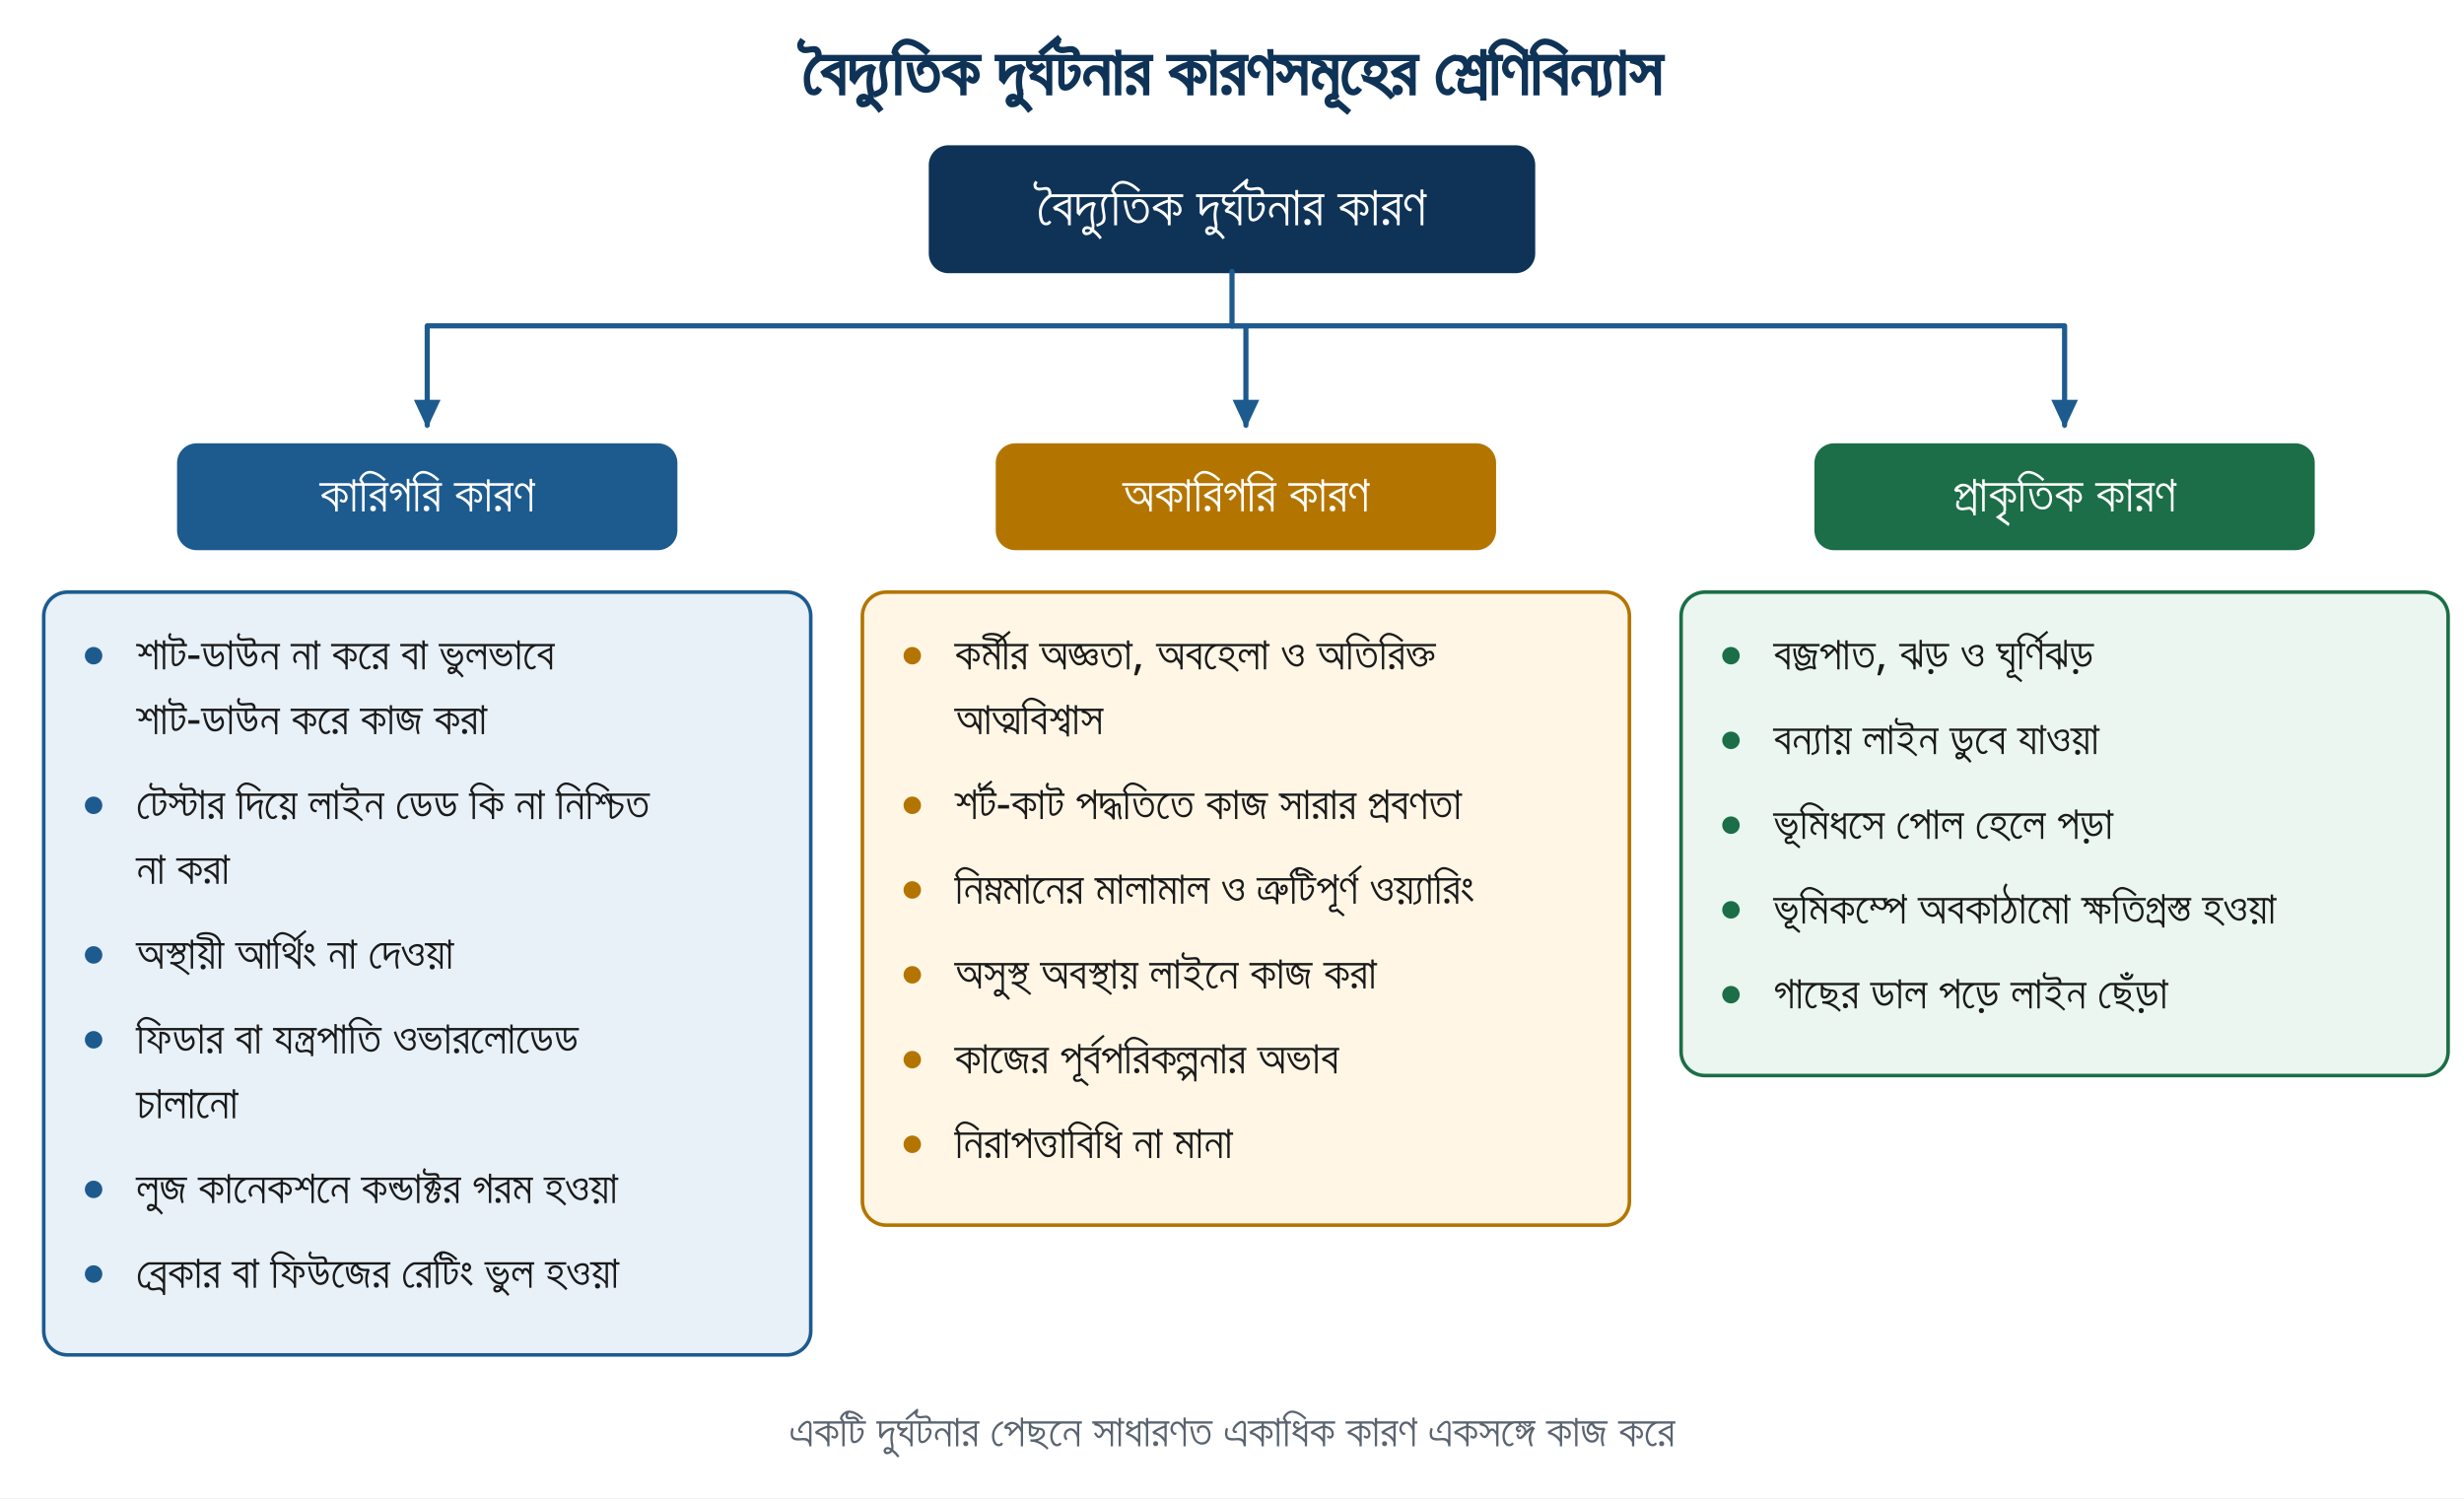
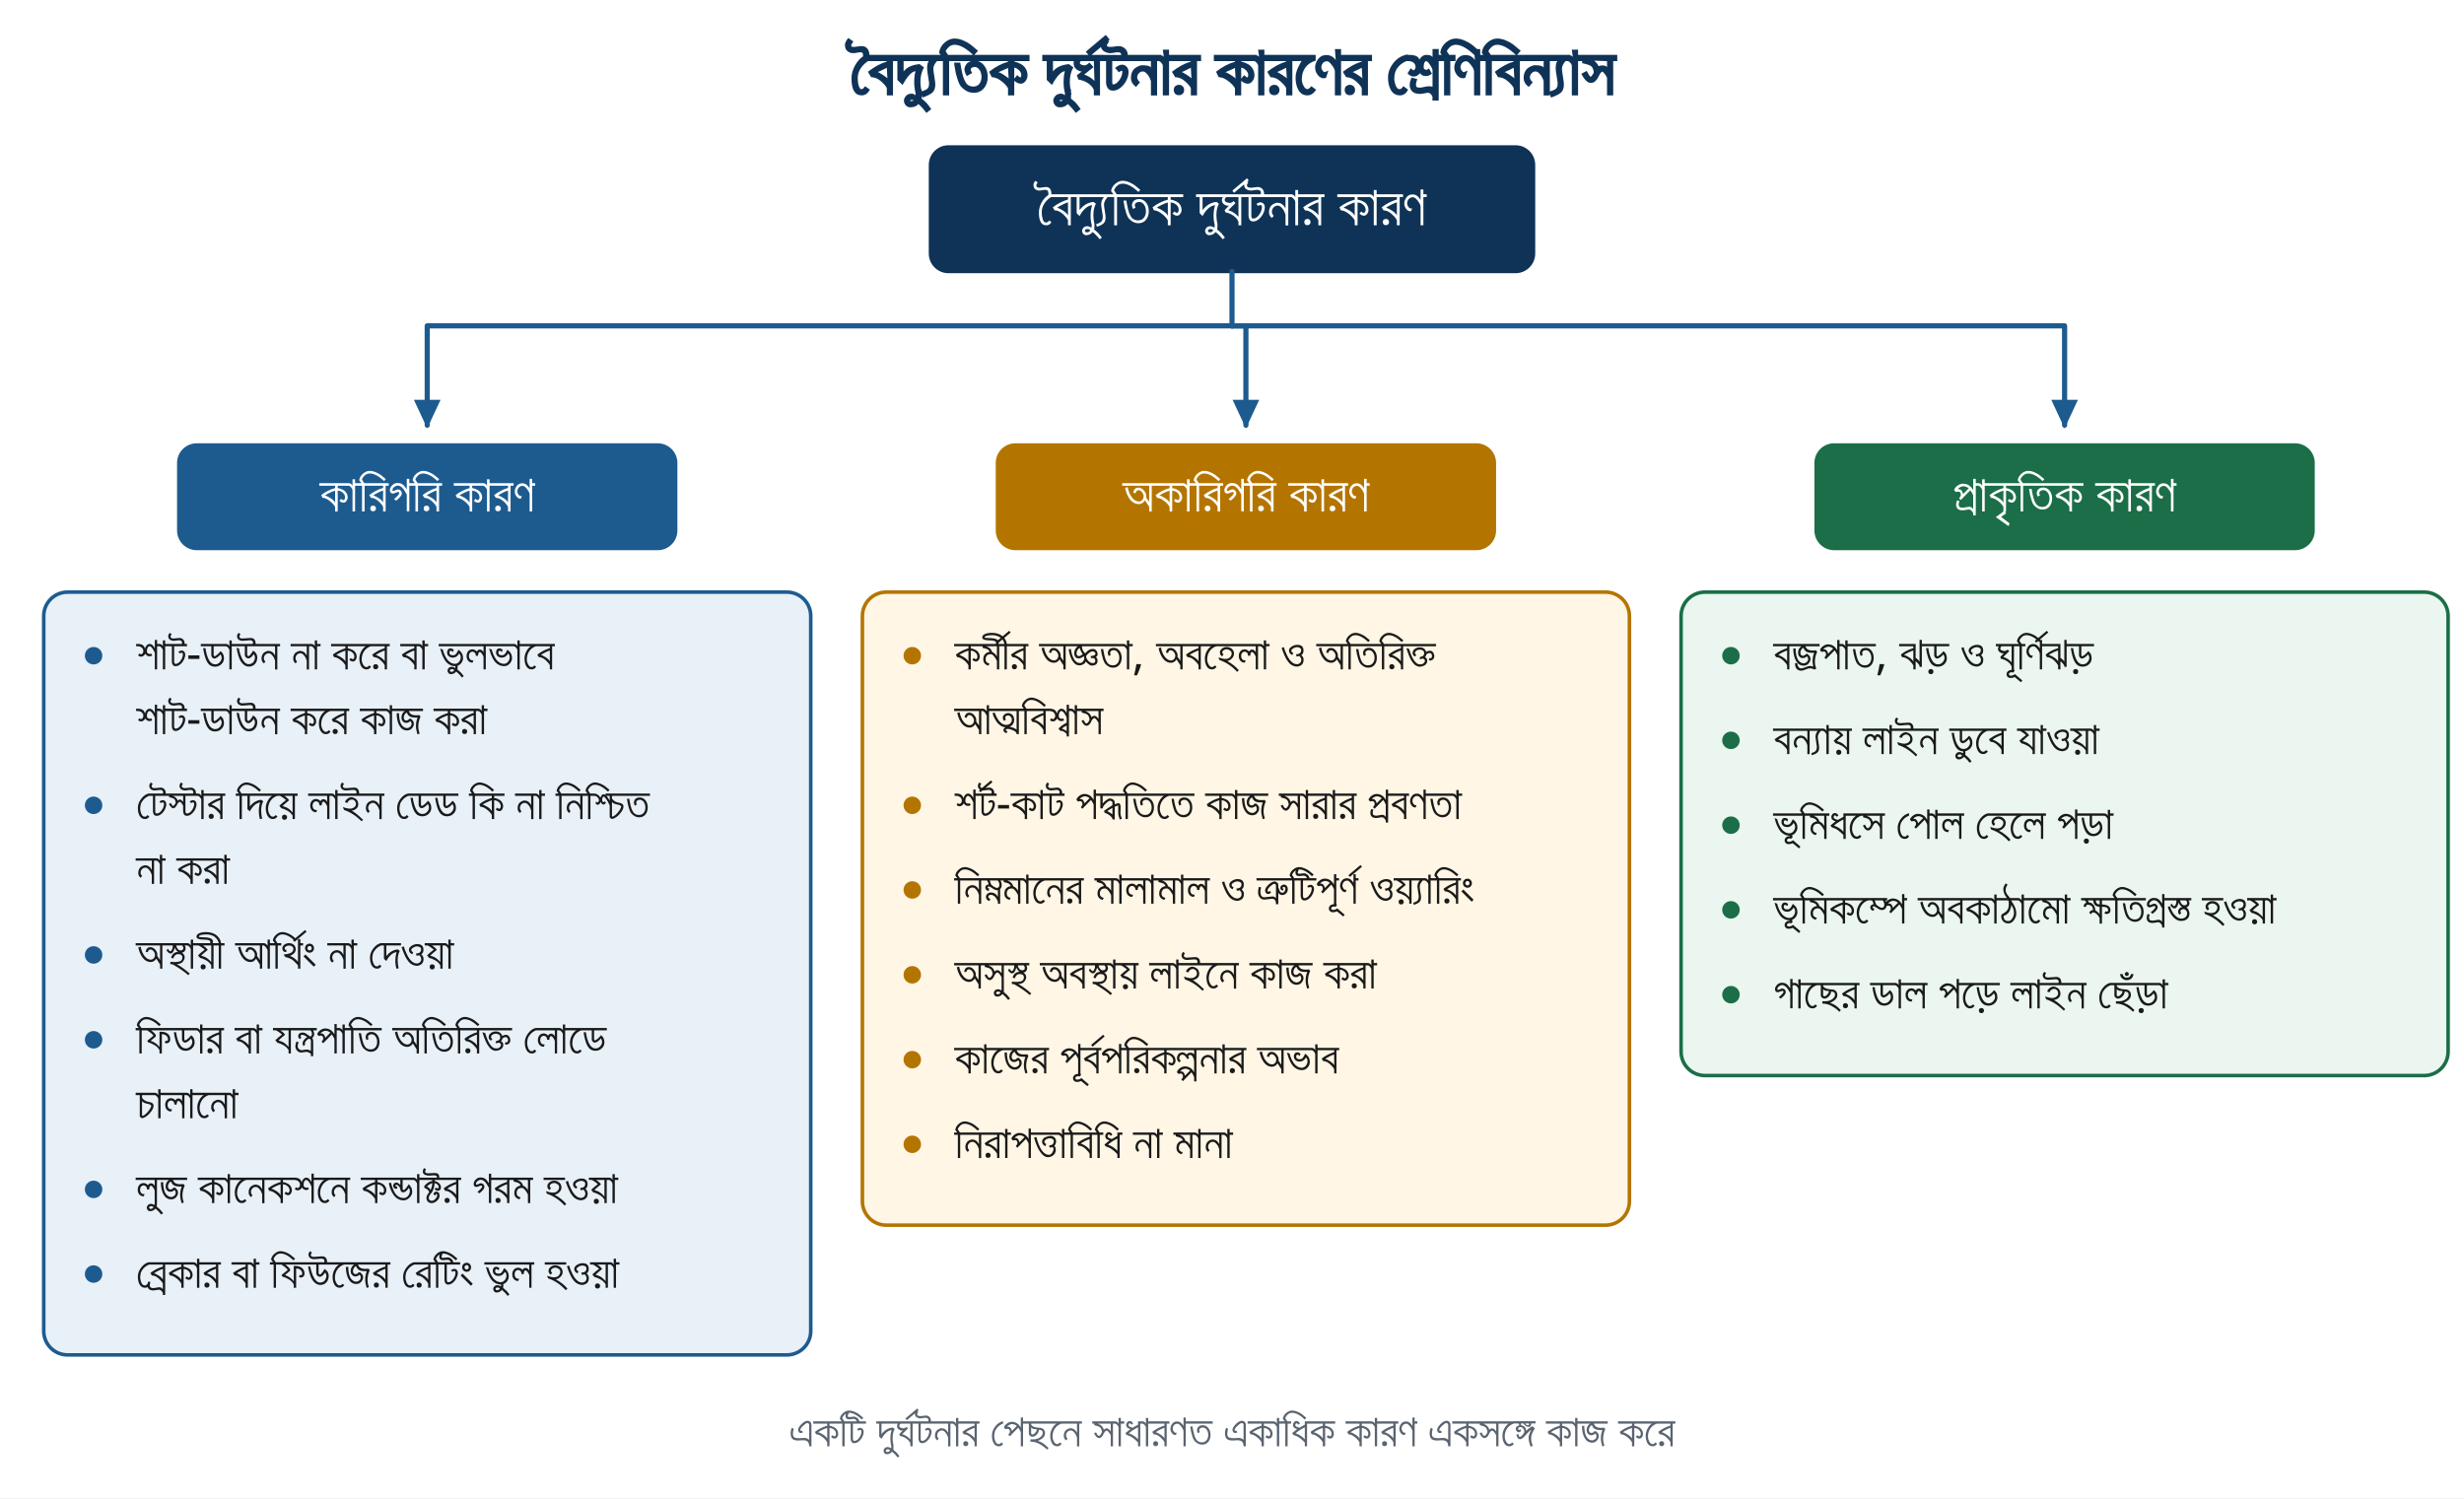
<svg xmlns="http://www.w3.org/2000/svg" width="1240" height="754" viewBox="0 0 1240 754">
  <defs>
    <marker id="ar" viewBox="0 0 10 10" refX="8.5" refY="5" markerUnits="userSpaceOnUse" markerWidth="16" markerHeight="16" orient="auto-start-reverse">
      <path d="M 0.5 0.8 L 9.5 5 L 0.5 9.2 z" fill="#1D5B8F" />
    </marker>
  </defs>
  <rect width="1240" height="754" fill="#FFFFFF" />
-   <text x="620.0" y="48.0" font-family="Kalpurush" font-size="34" font-weight="700" fill="#0F3357" text-anchor="middle">বৈদ্যুতিক দুর্ঘটনার কারণসমূহের শ্রেণিবিন্যাস</text>
+   <text x="620.0" y="48.0" font-family="Kalpurush" font-size="34" font-weight="700" fill="#0F3357" text-anchor="middle">বৈদ্যুতিক দুর্ঘটনার কারণের শ্রেণিবিন্যাস</text>
  <rect x="468.3" y="74.0" width="303.4" height="62.6" rx="9" fill="#0F3357" stroke="#0F3357" stroke-width="1.8" />
  <text x="620.0" y="113.4" font-family="Kalpurush" font-size="28" font-weight="600" fill="#FFFFFF" text-anchor="middle">বৈদ্যুতিক দুর্ঘটনার কারণ</text>
  <path d="M 620 136.6 L 620 164.0" fill="none" stroke="#1D5B8F" stroke-width="2.6" stroke-linecap="round" stroke-linejoin="round" />
  <path d="M 620 164.0 L 215.0 164.0 L 215.0 214.0" fill="none" stroke="#1D5B8F" stroke-width="2.6" stroke-linecap="round" stroke-linejoin="round" marker-end="url(#ar)" />
  <rect x="90.0" y="224.0" width="250.0" height="52.0" rx="9" fill="#1D5B8F" stroke="#1D5B8F" stroke-width="1.8" />
  <text x="215.0" y="257.4" font-family="Kalpurush" font-size="25.5" font-weight="600" fill="#FFFFFF" text-anchor="middle">কারিগরি কারণ</text>
  <path d="M 620 164.0 L 627.0 164.0 L 627.0 214.0" fill="none" stroke="#1D5B8F" stroke-width="2.6" stroke-linecap="round" stroke-linejoin="round" marker-end="url(#ar)" />
  <rect x="502.0" y="224.0" width="250.0" height="52.0" rx="9" fill="#B47500" stroke="#B47500" stroke-width="1.8" />
  <text x="627.0" y="257.4" font-family="Kalpurush" font-size="25.5" font-weight="600" fill="#FFFFFF" text-anchor="middle">অকারিগরি কারণ</text>
  <path d="M 620 164.0 L 1039.0 164.0 L 1039.0 214.0" fill="none" stroke="#1D5B8F" stroke-width="2.6" stroke-linecap="round" stroke-linejoin="round" marker-end="url(#ar)" />
  <rect x="914.0" y="224.0" width="250.0" height="52.0" rx="9" fill="#1B6E47" stroke="#1B6E47" stroke-width="1.8" />
  <text x="1039.0" y="257.4" font-family="Kalpurush" font-size="25.5" font-weight="600" fill="#FFFFFF" text-anchor="middle">প্রাকৃতিক কারণ</text>
  <rect x="22.0" y="298.0" width="386.0" height="383.9" rx="12" fill="#E8F0F8" stroke="#1D5B8F" stroke-width="1.8" />
  <circle cx="47.1" cy="330.0" r="4.4" fill="#1D5B8F" stroke="none" stroke-width="2" />
  <text x="68.5" y="336.9" font-family="Kalpurush" font-size="23" font-weight="400" fill="#1A1A1A" text-anchor="start">শাট-ডাউন না করে বা ভুলভাবে</text>
  <text x="68.5" y="369.5" font-family="Kalpurush" font-size="23" font-weight="400" fill="#1A1A1A" text-anchor="start">শাট-ডাউন করে কাজ করা</text>
  <circle cx="47.1" cy="405.3" r="4.4" fill="#1D5B8F" stroke="none" stroke-width="2" />
  <text x="68.5" y="412.2" font-family="Kalpurush" font-size="23" font-weight="400" fill="#1A1A1A" text-anchor="start">টেস্টার দিয়ে লাইন ডেড কি না নিশ্চিত</text>
  <text x="68.5" y="444.8" font-family="Kalpurush" font-size="23" font-weight="400" fill="#1A1A1A" text-anchor="start">না করা</text>
  <circle cx="47.1" cy="480.6" r="4.4" fill="#1D5B8F" stroke="none" stroke-width="2" />
  <text x="68.5" y="487.5" font-family="Kalpurush" font-size="23" font-weight="400" fill="#1A1A1A" text-anchor="start">অস্থায়ী আর্থিং না দেওয়া</text>
  <circle cx="47.1" cy="523.3" r="4.4" fill="#1D5B8F" stroke="none" stroke-width="2" />
-   <text x="68.5" y="530.2" font-family="Kalpurush" font-size="23" font-weight="400" fill="#1A1A1A" text-anchor="start">ফিডার বা যন্ত্রপাতি ওভারলোডেড</text>
+   <text x="68.5" y="530.2" font-family="Kalpurush" font-size="23" font-weight="400" fill="#1A1A1A" text-anchor="start">ফিডার বা যন্ত্রপাতি অতিরিক্ত লোডে</text>
  <text x="68.5" y="562.8" font-family="Kalpurush" font-size="23" font-weight="400" fill="#1A1A1A" text-anchor="start">চালানো</text>
  <circle cx="47.1" cy="598.6" r="4.4" fill="#1D5B8F" stroke="none" stroke-width="2" />
  <text x="68.5" y="605.5" font-family="Kalpurush" font-size="23" font-weight="400" fill="#1A1A1A" text-anchor="start">লুজ কানেকশনে কন্ডাক্টর গরম হওয়া</text>
  <circle cx="47.1" cy="641.2" r="4.4" fill="#1D5B8F" stroke="none" stroke-width="2" />
  <text x="68.5" y="648.1" font-family="Kalpurush" font-size="23" font-weight="400" fill="#1A1A1A" text-anchor="start">ব্রেকার বা ফিউজের রেটিং ভুল হওয়া</text>
  <rect x="434.0" y="298.0" width="386.0" height="318.6" rx="12" fill="#FFF6E5" stroke="#B47500" stroke-width="1.8" />
  <circle cx="459.1" cy="330.0" r="4.4" fill="#B47500" stroke="none" stroke-width="2" />
  <text x="480.4" y="336.9" font-family="Kalpurush" font-size="23" font-weight="400" fill="#1A1A1A" text-anchor="start">কর্মীর অজ্ঞতা, অবহেলা ও অতিরিক্ত</text>
  <text x="480.4" y="369.5" font-family="Kalpurush" font-size="23" font-weight="400" fill="#1A1A1A" text-anchor="start">আত্মবিশ্বাস</text>
  <circle cx="459.1" cy="405.3" r="4.4" fill="#B47500" stroke="none" stroke-width="2" />
  <text x="480.4" y="412.2" font-family="Kalpurush" font-size="23" font-weight="400" fill="#1A1A1A" text-anchor="start">শর্ট-কাট পদ্ধতিতে কাজ সারার প্রবণতা</text>
  <circle cx="459.1" cy="447.9" r="4.4" fill="#B47500" stroke="none" stroke-width="2" />
  <text x="480.4" y="454.8" font-family="Kalpurush" font-size="23" font-weight="400" fill="#1A1A1A" text-anchor="start">নিম্নমানের মালামাল ও ত্রুটিপূর্ণ ওয়্যারিং</text>
  <circle cx="459.1" cy="490.6" r="4.4" fill="#B47500" stroke="none" stroke-width="2" />
  <text x="480.4" y="497.5" font-family="Kalpurush" font-size="23" font-weight="400" fill="#1A1A1A" text-anchor="start">অসুস্থ অবস্থায় লাইনে কাজ করা</text>
  <circle cx="459.1" cy="533.3" r="4.4" fill="#B47500" stroke="none" stroke-width="2" />
  <text x="480.4" y="540.2" font-family="Kalpurush" font-size="23" font-weight="400" fill="#1A1A1A" text-anchor="start">কাজের পূর্বপরিকল্পনার অভাব</text>
  <circle cx="459.1" cy="575.9" r="4.4" fill="#B47500" stroke="none" stroke-width="2" />
  <text x="480.4" y="582.8" font-family="Kalpurush" font-size="23" font-weight="400" fill="#1A1A1A" text-anchor="start">নিরাপত্তাবিধি না মানা</text>
  <rect x="846.0" y="298.0" width="386.0" height="243.3" rx="12" fill="#EAF6EF" stroke="#1B6E47" stroke-width="1.8" />
  <circle cx="871.1" cy="330.0" r="4.4" fill="#1B6E47" stroke="none" stroke-width="2" />
  <text x="892.5" y="336.9" font-family="Kalpurush" font-size="23" font-weight="400" fill="#1A1A1A" text-anchor="start">বজ্রপাত, ঝড় ও ঘূর্ণিঝড়</text>
  <circle cx="871.1" cy="372.6" r="4.4" fill="#1B6E47" stroke="none" stroke-width="2" />
  <text x="892.5" y="379.5" font-family="Kalpurush" font-size="23" font-weight="400" fill="#1A1A1A" text-anchor="start">বন্যায় লাইন ডুবে যাওয়া</text>
  <circle cx="871.1" cy="415.3" r="4.4" fill="#1B6E47" stroke="none" stroke-width="2" />
  <text x="892.5" y="422.2" font-family="Kalpurush" font-size="23" font-weight="400" fill="#1A1A1A" text-anchor="start">ভূমিধসে পোল হেলে পড়া</text>
  <circle cx="871.1" cy="457.9" r="4.4" fill="#1B6E47" stroke="none" stroke-width="2" />
  <text x="892.5" y="464.8" font-family="Kalpurush" font-size="23" font-weight="400" fill="#1A1A1A" text-anchor="start">ভূমিকম্পে অবকাঠামো ক্ষতিগ্রস্ত হওয়া</text>
  <circle cx="871.1" cy="500.6" r="4.4" fill="#1B6E47" stroke="none" stroke-width="2" />
  <text x="892.5" y="507.5" font-family="Kalpurush" font-size="23" font-weight="400" fill="#1A1A1A" text-anchor="start">গাছের ডাল পড়ে লাইন ছেঁড়া</text>
  <text x="620.0" y="727.9" font-family="Kalpurush" font-size="22.5" font-weight="400" fill="#5A6470" text-anchor="middle">একটি দুর্ঘটনার পেছনে সাধারণত একাধিক কারণ একসঙ্গে কাজ করে</text>
</svg>
